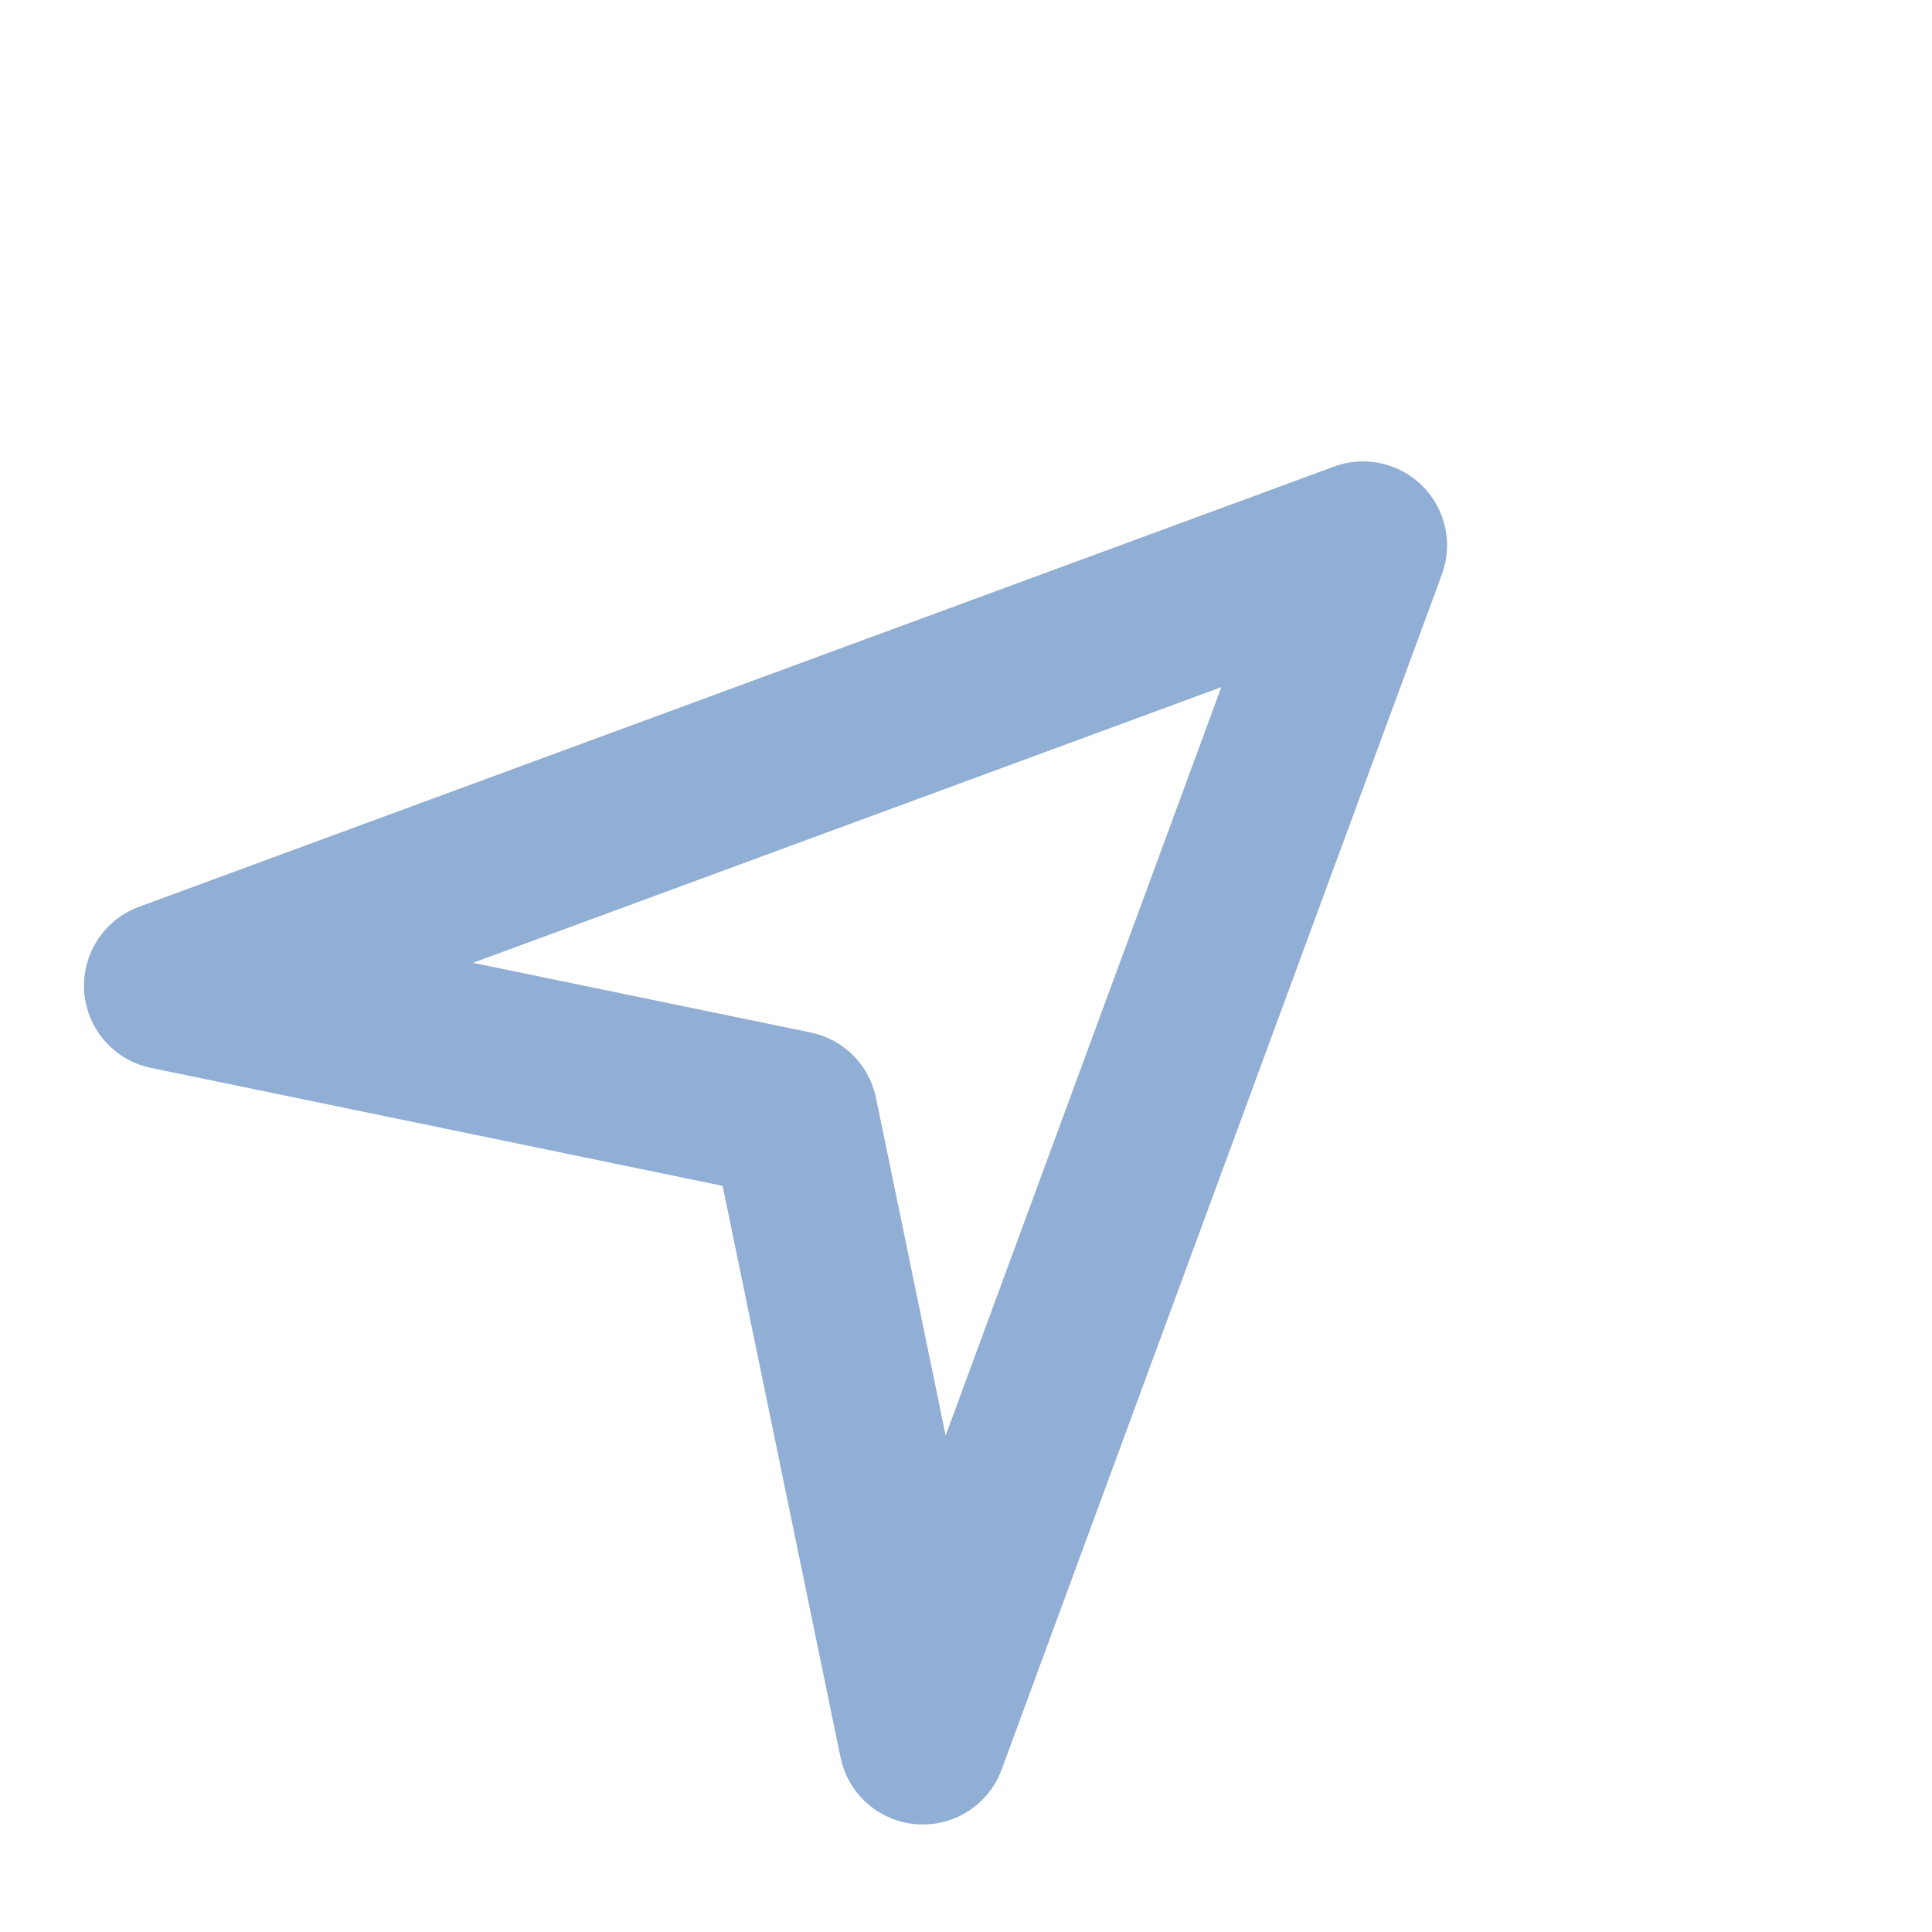
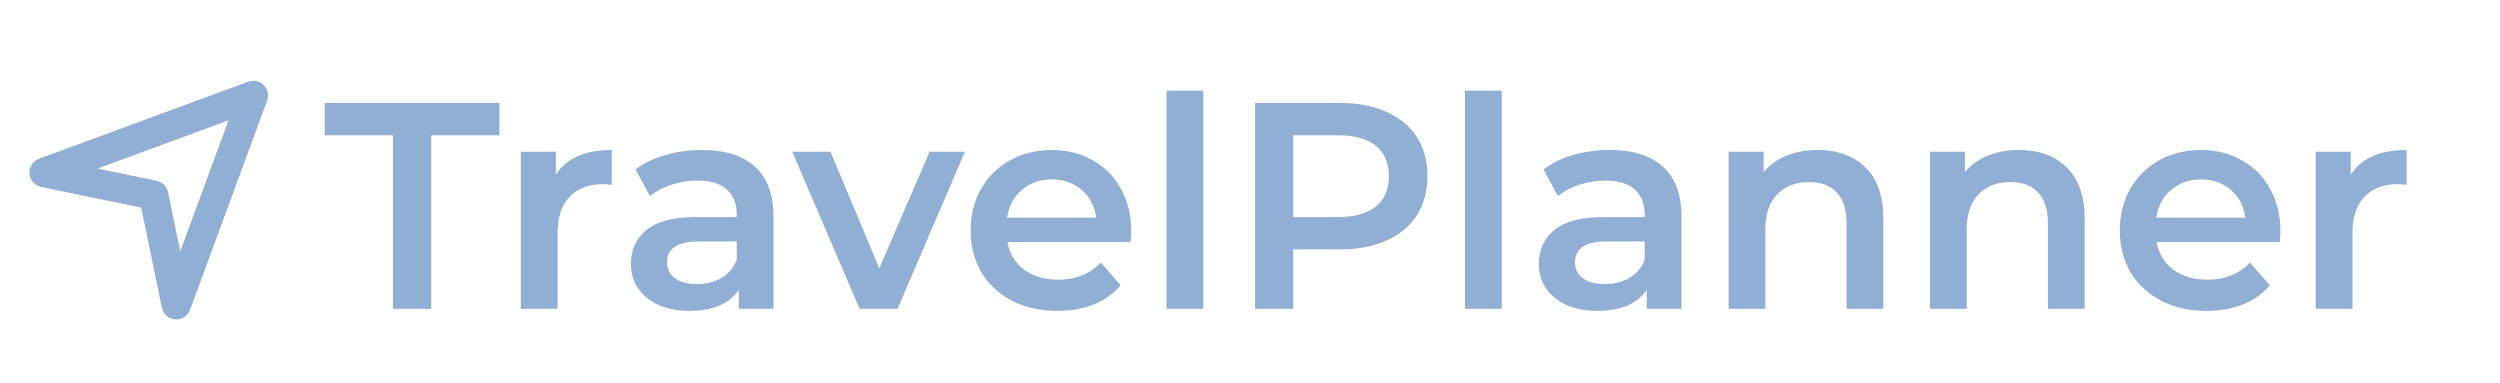
- <svg xmlns="http://www.w3.org/2000/svg" width="23" height="23" viewBox="0 0 23 23" fill="none">
-   <path d="M16.227 6.493L2 11.734L9.449 13.271L10.986 20.72L16.227 6.493Z" stroke="#91AED4" stroke-width="2" stroke-linecap="round" stroke-linejoin="round" />
+ <svg xmlns="http://www.w3.org/2000/svg" width="170" height="26" viewBox="0 0 170 26" fill="none">
+   <path d="M26.72 9.2H22.08V7H33.96V9.2H29.32V21H26.72V9.2ZM37.797 11.88C38.517 10.76 39.784 10.2 41.597 10.2V12.58C41.384 12.54 41.191 12.52 41.017 12.52C40.044 12.52 39.284 12.807 38.737 13.38C38.191 13.94 37.917 14.753 37.917 15.82V21H35.417V10.32H37.797V11.88ZM47.739 10.2C49.313 10.2 50.513 10.58 51.34 11.34C52.179 12.087 52.599 13.22 52.599 14.74V21H50.239V19.7C49.933 20.167 49.493 20.527 48.919 20.78C48.359 21.02 47.679 21.14 46.88 21.14C46.08 21.14 45.38 21.007 44.779 20.74C44.179 20.46 43.713 20.08 43.38 19.6C43.059 19.107 42.9 18.553 42.9 17.94C42.9 16.98 43.253 16.213 43.959 15.64C44.679 15.053 45.806 14.76 47.34 14.76H50.099V14.6C50.099 13.853 49.873 13.28 49.419 12.88C48.98 12.48 48.319 12.28 47.44 12.28C46.84 12.28 46.246 12.373 45.66 12.56C45.086 12.747 44.599 13.007 44.2 13.34L43.219 11.52C43.779 11.093 44.453 10.767 45.239 10.54C46.026 10.313 46.859 10.2 47.739 10.2ZM47.4 19.32C48.026 19.32 48.58 19.18 49.059 18.9C49.553 18.607 49.9 18.193 50.099 17.66V16.42H47.52C46.08 16.42 45.359 16.893 45.359 17.84C45.359 18.293 45.539 18.653 45.9 18.92C46.26 19.187 46.76 19.32 47.4 19.32ZM65.613 10.32L61.033 21H58.453L53.873 10.32H56.473L59.793 18.24L63.213 10.32H65.613ZM76.922 15.72C76.922 15.893 76.909 16.14 76.882 16.46H68.502C68.649 17.247 69.029 17.873 69.642 18.34C70.269 18.793 71.042 19.02 71.962 19.02C73.135 19.02 74.102 18.633 74.862 17.86L76.202 19.4C75.722 19.973 75.115 20.407 74.382 20.7C73.649 20.993 72.822 21.14 71.902 21.14C70.729 21.14 69.695 20.907 68.802 20.44C67.909 19.973 67.216 19.327 66.722 18.5C66.242 17.66 66.002 16.713 66.002 15.66C66.002 14.62 66.236 13.687 66.702 12.86C67.182 12.02 67.842 11.367 68.682 10.9C69.522 10.433 70.469 10.2 71.522 10.2C72.562 10.2 73.489 10.433 74.302 10.9C75.129 11.353 75.769 12 76.222 12.84C76.689 13.667 76.922 14.627 76.922 15.72ZM71.522 12.2C70.722 12.2 70.042 12.44 69.482 12.92C68.936 13.387 68.602 14.013 68.482 14.8H74.542C74.436 14.027 74.109 13.4 73.562 12.92C73.016 12.44 72.335 12.2 71.522 12.2ZM79.324 6.16H81.824V21H79.324V6.16ZM91.105 7C92.318 7 93.371 7.2 94.265 7.6C95.171 8 95.865 8.573 96.345 9.32C96.825 10.067 97.065 10.953 97.065 11.98C97.065 12.993 96.825 13.88 96.345 14.64C95.865 15.387 95.171 15.96 94.265 16.36C93.371 16.76 92.318 16.96 91.105 16.96H87.945V21H85.345V7H91.105ZM90.985 14.76C92.118 14.76 92.978 14.52 93.565 14.04C94.151 13.56 94.445 12.873 94.445 11.98C94.445 11.087 94.151 10.4 93.565 9.92C92.978 9.44 92.118 9.2 90.985 9.2H87.945V14.76H90.985ZM99.617 6.16H102.117V21H99.617V6.16ZM109.478 10.2C111.051 10.2 112.251 10.58 113.078 11.34C113.918 12.087 114.338 13.22 114.338 14.74V21H111.978V19.7C111.671 20.167 111.231 20.527 110.658 20.78C110.098 21.02 109.418 21.14 108.618 21.14C107.818 21.14 107.118 21.007 106.518 20.74C105.918 20.46 105.451 20.08 105.118 19.6C104.798 19.107 104.638 18.553 104.638 17.94C104.638 16.98 104.991 16.213 105.698 15.64C106.418 15.053 107.544 14.76 109.078 14.76H111.838V14.6C111.838 13.853 111.611 13.28 111.158 12.88C110.718 12.48 110.058 12.28 109.178 12.28C108.578 12.28 107.984 12.373 107.398 12.56C106.824 12.747 106.338 13.007 105.938 13.34L104.958 11.52C105.518 11.093 106.191 10.767 106.978 10.54C107.764 10.313 108.598 10.2 109.478 10.2ZM109.138 19.32C109.764 19.32 110.318 19.18 110.798 18.9C111.291 18.607 111.638 18.193 111.838 17.66V16.42H109.258C107.818 16.42 107.098 16.893 107.098 17.84C107.098 18.293 107.278 18.653 107.638 18.92C107.998 19.187 108.498 19.32 109.138 19.32ZM123.606 10.2C124.953 10.2 126.033 10.593 126.846 11.38C127.66 12.167 128.066 13.333 128.066 14.88V21H125.566V15.2C125.566 14.267 125.346 13.567 124.906 13.1C124.466 12.62 123.84 12.38 123.026 12.38C122.106 12.38 121.38 12.66 120.846 13.22C120.313 13.767 120.046 14.56 120.046 15.6V21H117.546V10.32H119.926V11.7C120.34 11.207 120.86 10.833 121.486 10.58C122.113 10.327 122.82 10.2 123.606 10.2ZM137.298 10.2C138.644 10.2 139.724 10.593 140.538 11.38C141.351 12.167 141.758 13.333 141.758 14.88V21H139.258V15.2C139.258 14.267 139.038 13.567 138.598 13.1C138.158 12.62 137.531 12.38 136.718 12.38C135.798 12.38 135.071 12.66 134.538 13.22C134.004 13.767 133.738 14.56 133.738 15.6V21H131.238V10.32H133.618V11.7C134.031 11.207 134.551 10.833 135.178 10.58C135.804 10.327 136.511 10.2 137.298 10.2ZM155.067 15.72C155.067 15.893 155.053 16.14 155.027 16.46H146.647C146.793 17.247 147.173 17.873 147.787 18.34C148.413 18.793 149.187 19.02 150.107 19.02C151.28 19.02 152.247 18.633 153.007 17.86L154.347 19.4C153.867 19.973 153.26 20.407 152.527 20.7C151.793 20.993 150.967 21.14 150.047 21.14C148.873 21.14 147.84 20.907 146.947 20.44C146.053 19.973 145.36 19.327 144.867 18.5C144.387 17.66 144.147 16.713 144.147 15.66C144.147 14.62 144.38 13.687 144.847 12.86C145.327 12.02 145.987 11.367 146.827 10.9C147.667 10.433 148.613 10.2 149.667 10.2C150.707 10.2 151.633 10.433 152.447 10.9C153.273 11.353 153.913 12 154.367 12.84C154.833 13.667 155.067 14.627 155.067 15.72ZM149.667 12.2C148.867 12.2 148.187 12.44 147.627 12.92C147.08 13.387 146.747 14.013 146.627 14.8H152.687C152.58 14.027 152.253 13.4 151.707 12.92C151.16 12.44 150.48 12.2 149.667 12.2ZM159.848 11.88C160.568 10.76 161.835 10.2 163.648 10.2V12.58C163.435 12.54 163.241 12.52 163.068 12.52C162.095 12.52 161.335 12.807 160.788 13.38C160.241 13.94 159.968 14.753 159.968 15.82V21H157.468V10.32H159.848V11.88Z" fill="#91AED4" />
+   <path d="M17.227 6.493L3 11.734L10.449 13.271L11.986 20.72L17.227 6.493Z" stroke="#91AED4" stroke-width="2" stroke-linecap="round" stroke-linejoin="round" />
</svg>
